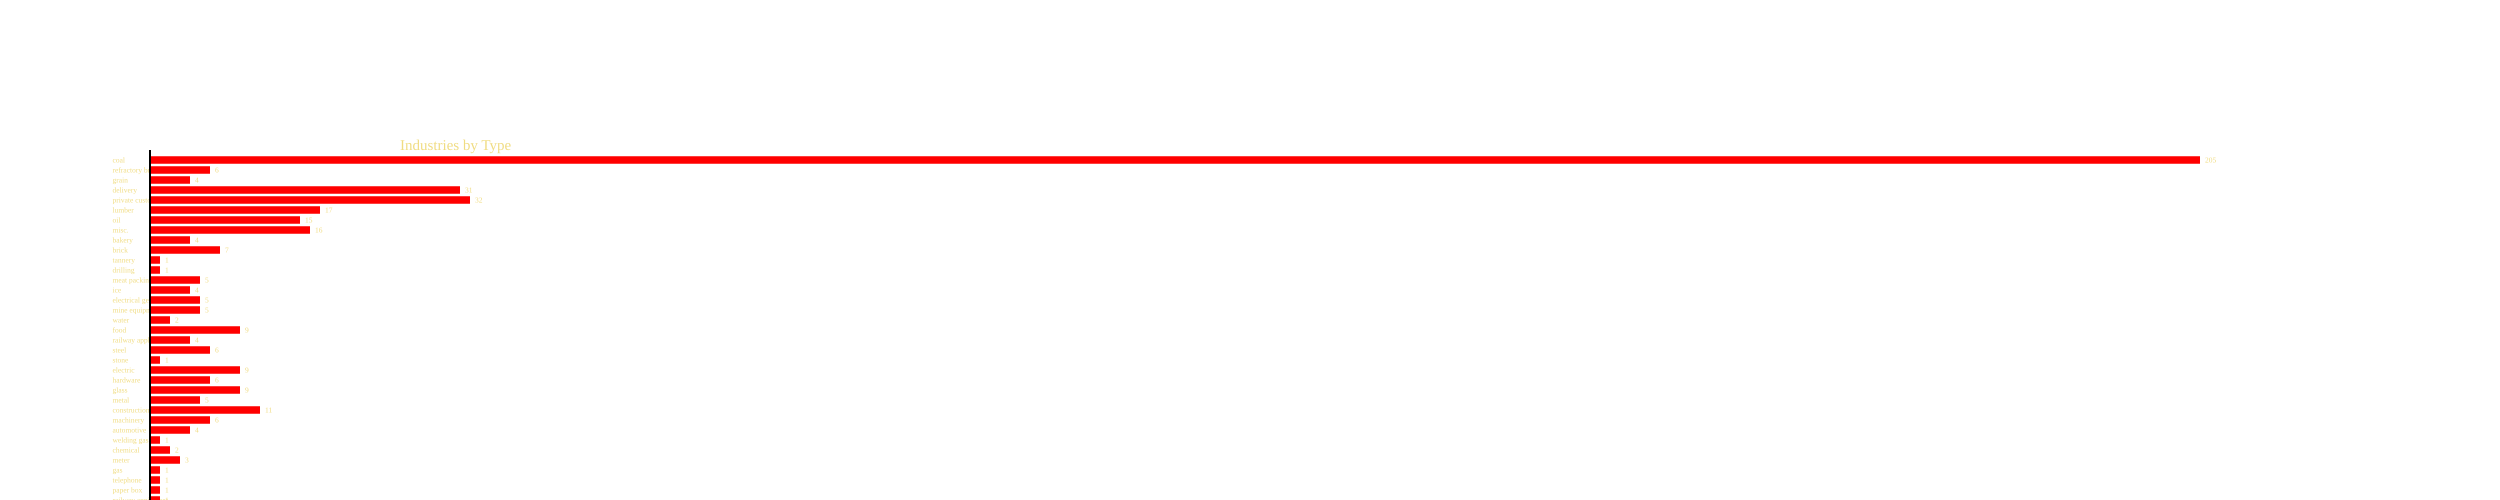
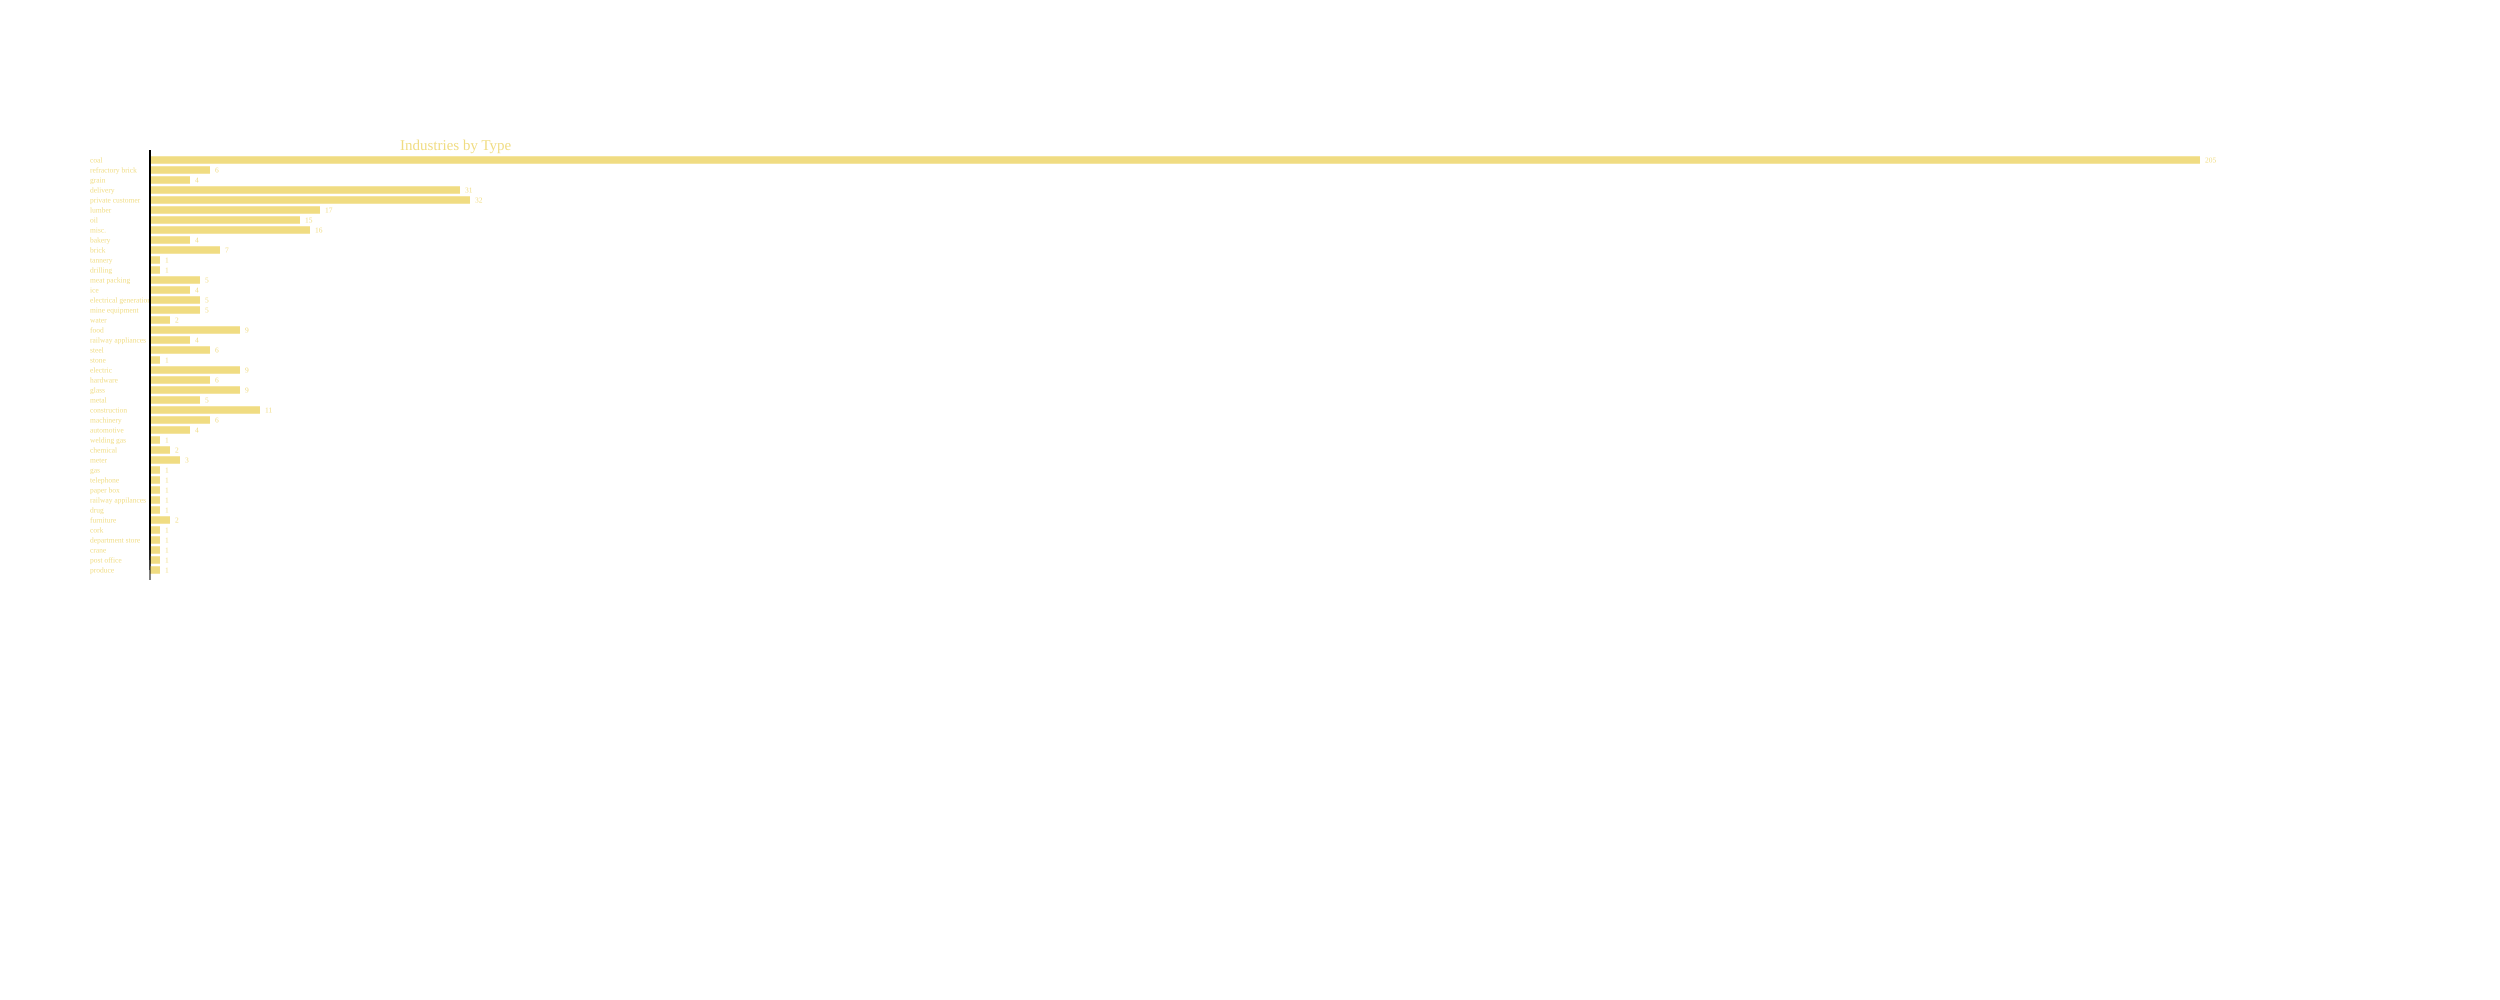
- <svg xmlns="http://www.w3.org/2000/svg" viewBox="0 0 5000 1000">
+ <svg xmlns="http://www.w3.org/2000/svg" viewBox="0 0 5000 2000">
  <g alignment-baseline="baseline" />
  <g transform="translate(300,300)">
    <g>
      <text x="500" y="0" font-size="30px" fill="#f0dc82">Industries by Type</text>
    </g>
    <g>
      <g>
-         <text x="-75" y="25" font-size="15px" fill="#f0dc82">coal</text>
-         <line x1="0" y1="20" x2="4100" y2="20" stroke="red" stroke-width="15" />
+         <text x="-120" y="25" font-size="15px" fill="#f0dc82">coal</text>
+         <line x1="0" y1="20" x2="4100" y2="20" stroke="#f0dc82" stroke-width="15" />
        <text x="4110" y="25" font-size="15px" fill="#f0dc82">205</text>
        <line x1="0" y1="0" x2="0" y2="40" stroke="black" stroke-width="2" />
      </g>
      <g>
-         <text x="-75" y="45" font-size="15px" fill="#f0dc82">refractory brick</text>
-         <line x1="0" y1="40" x2="120" y2="40" stroke="red" stroke-width="15" />
+         <text x="-120" y="45" font-size="15px" fill="#f0dc82">refractory brick</text>
+         <line x1="0" y1="40" x2="120" y2="40" stroke="#f0dc82" stroke-width="15" />
        <text x="130" y="45" font-size="15px" fill="#f0dc82">6</text>
        <line x1="0" y1="0" x2="0" y2="60" stroke="black" stroke-width="2" />
      </g>
      <g>
-         <text x="-75" y="65" font-size="15px" fill="#f0dc82">grain</text>
-         <line x1="0" y1="60" x2="80" y2="60" stroke="red" stroke-width="15" />
+         <text x="-120" y="65" font-size="15px" fill="#f0dc82">grain</text>
+         <line x1="0" y1="60" x2="80" y2="60" stroke="#f0dc82" stroke-width="15" />
        <text x="90" y="65" font-size="15px" fill="#f0dc82">4</text>
        <line x1="0" y1="0" x2="0" y2="80" stroke="black" stroke-width="2" />
      </g>
      <g>
-         <text x="-75" y="85" font-size="15px" fill="#f0dc82">delivery</text>
-         <line x1="0" y1="80" x2="620" y2="80" stroke="red" stroke-width="15" />
+         <text x="-120" y="85" font-size="15px" fill="#f0dc82">delivery</text>
+         <line x1="0" y1="80" x2="620" y2="80" stroke="#f0dc82" stroke-width="15" />
        <text x="630" y="85" font-size="15px" fill="#f0dc82">31</text>
        <line x1="0" y1="0" x2="0" y2="100" stroke="black" stroke-width="2" />
      </g>
      <g>
-         <text x="-75" y="105" font-size="15px" fill="#f0dc82">private customer</text>
-         <line x1="0" y1="100" x2="640" y2="100" stroke="red" stroke-width="15" />
+         <text x="-120" y="105" font-size="15px" fill="#f0dc82">private customer</text>
+         <line x1="0" y1="100" x2="640" y2="100" stroke="#f0dc82" stroke-width="15" />
        <text x="650" y="105" font-size="15px" fill="#f0dc82">32</text>
        <line x1="0" y1="0" x2="0" y2="120" stroke="black" stroke-width="2" />
      </g>
      <g>
-         <text x="-75" y="125" font-size="15px" fill="#f0dc82">lumber</text>
-         <line x1="0" y1="120" x2="340" y2="120" stroke="red" stroke-width="15" />
+         <text x="-120" y="125" font-size="15px" fill="#f0dc82">lumber</text>
+         <line x1="0" y1="120" x2="340" y2="120" stroke="#f0dc82" stroke-width="15" />
        <text x="350" y="125" font-size="15px" fill="#f0dc82">17</text>
        <line x1="0" y1="0" x2="0" y2="140" stroke="black" stroke-width="2" />
      </g>
      <g>
-         <text x="-75" y="145" font-size="15px" fill="#f0dc82">oil</text>
-         <line x1="0" y1="140" x2="300" y2="140" stroke="red" stroke-width="15" />
+         <text x="-120" y="145" font-size="15px" fill="#f0dc82">oil</text>
+         <line x1="0" y1="140" x2="300" y2="140" stroke="#f0dc82" stroke-width="15" />
        <text x="310" y="145" font-size="15px" fill="#f0dc82">15</text>
        <line x1="0" y1="0" x2="0" y2="160" stroke="black" stroke-width="2" />
      </g>
      <g>
-         <text x="-75" y="165" font-size="15px" fill="#f0dc82">misc.</text>
-         <line x1="0" y1="160" x2="320" y2="160" stroke="red" stroke-width="15" />
+         <text x="-120" y="165" font-size="15px" fill="#f0dc82">misc.</text>
+         <line x1="0" y1="160" x2="320" y2="160" stroke="#f0dc82" stroke-width="15" />
        <text x="330" y="165" font-size="15px" fill="#f0dc82">16</text>
        <line x1="0" y1="0" x2="0" y2="180" stroke="black" stroke-width="2" />
      </g>
      <g>
-         <text x="-75" y="185" font-size="15px" fill="#f0dc82">bakery</text>
-         <line x1="0" y1="180" x2="80" y2="180" stroke="red" stroke-width="15" />
+         <text x="-120" y="185" font-size="15px" fill="#f0dc82">bakery</text>
+         <line x1="0" y1="180" x2="80" y2="180" stroke="#f0dc82" stroke-width="15" />
        <text x="90" y="185" font-size="15px" fill="#f0dc82">4</text>
        <line x1="0" y1="0" x2="0" y2="200" stroke="black" stroke-width="2" />
      </g>
      <g>
-         <text x="-75" y="205" font-size="15px" fill="#f0dc82">brick</text>
-         <line x1="0" y1="200" x2="140" y2="200" stroke="red" stroke-width="15" />
+         <text x="-120" y="205" font-size="15px" fill="#f0dc82">brick</text>
+         <line x1="0" y1="200" x2="140" y2="200" stroke="#f0dc82" stroke-width="15" />
        <text x="150" y="205" font-size="15px" fill="#f0dc82">7</text>
        <line x1="0" y1="0" x2="0" y2="220" stroke="black" stroke-width="2" />
      </g>
      <g>
-         <text x="-75" y="225" font-size="15px" fill="#f0dc82">tannery</text>
-         <line x1="0" y1="220" x2="20" y2="220" stroke="red" stroke-width="15" />
+         <text x="-120" y="225" font-size="15px" fill="#f0dc82">tannery</text>
+         <line x1="0" y1="220" x2="20" y2="220" stroke="#f0dc82" stroke-width="15" />
        <text x="30" y="225" font-size="15px" fill="#f0dc82">1</text>
        <line x1="0" y1="0" x2="0" y2="240" stroke="black" stroke-width="2" />
      </g>
      <g>
-         <text x="-75" y="245" font-size="15px" fill="#f0dc82">drilling</text>
-         <line x1="0" y1="240" x2="20" y2="240" stroke="red" stroke-width="15" />
+         <text x="-120" y="245" font-size="15px" fill="#f0dc82">drilling</text>
+         <line x1="0" y1="240" x2="20" y2="240" stroke="#f0dc82" stroke-width="15" />
        <text x="30" y="245" font-size="15px" fill="#f0dc82">1</text>
        <line x1="0" y1="0" x2="0" y2="260" stroke="black" stroke-width="2" />
      </g>
      <g>
-         <text x="-75" y="265" font-size="15px" fill="#f0dc82">meat packing</text>
-         <line x1="0" y1="260" x2="100" y2="260" stroke="red" stroke-width="15" />
+         <text x="-120" y="265" font-size="15px" fill="#f0dc82">meat packing</text>
+         <line x1="0" y1="260" x2="100" y2="260" stroke="#f0dc82" stroke-width="15" />
        <text x="110" y="265" font-size="15px" fill="#f0dc82">5</text>
        <line x1="0" y1="0" x2="0" y2="280" stroke="black" stroke-width="2" />
      </g>
      <g>
-         <text x="-75" y="285" font-size="15px" fill="#f0dc82">ice</text>
-         <line x1="0" y1="280" x2="80" y2="280" stroke="red" stroke-width="15" />
+         <text x="-120" y="285" font-size="15px" fill="#f0dc82">ice</text>
+         <line x1="0" y1="280" x2="80" y2="280" stroke="#f0dc82" stroke-width="15" />
        <text x="90" y="285" font-size="15px" fill="#f0dc82">4</text>
        <line x1="0" y1="0" x2="0" y2="300" stroke="black" stroke-width="2" />
      </g>
      <g>
-         <text x="-75" y="305" font-size="15px" fill="#f0dc82">electrical generation</text>
-         <line x1="0" y1="300" x2="100" y2="300" stroke="red" stroke-width="15" />
+         <text x="-120" y="305" font-size="15px" fill="#f0dc82">electrical generation</text>
+         <line x1="0" y1="300" x2="100" y2="300" stroke="#f0dc82" stroke-width="15" />
        <text x="110" y="305" font-size="15px" fill="#f0dc82">5</text>
        <line x1="0" y1="0" x2="0" y2="320" stroke="black" stroke-width="2" />
      </g>
      <g>
-         <text x="-75" y="325" font-size="15px" fill="#f0dc82">mine equipment</text>
-         <line x1="0" y1="320" x2="100" y2="320" stroke="red" stroke-width="15" />
+         <text x="-120" y="325" font-size="15px" fill="#f0dc82">mine equipment</text>
+         <line x1="0" y1="320" x2="100" y2="320" stroke="#f0dc82" stroke-width="15" />
        <text x="110" y="325" font-size="15px" fill="#f0dc82">5</text>
        <line x1="0" y1="0" x2="0" y2="340" stroke="black" stroke-width="2" />
      </g>
      <g>
-         <text x="-75" y="345" font-size="15px" fill="#f0dc82">water</text>
-         <line x1="0" y1="340" x2="40" y2="340" stroke="red" stroke-width="15" />
+         <text x="-120" y="345" font-size="15px" fill="#f0dc82">water</text>
+         <line x1="0" y1="340" x2="40" y2="340" stroke="#f0dc82" stroke-width="15" />
        <text x="50" y="345" font-size="15px" fill="#f0dc82">2</text>
        <line x1="0" y1="0" x2="0" y2="360" stroke="black" stroke-width="2" />
      </g>
      <g>
-         <text x="-75" y="365" font-size="15px" fill="#f0dc82">food</text>
-         <line x1="0" y1="360" x2="180" y2="360" stroke="red" stroke-width="15" />
+         <text x="-120" y="365" font-size="15px" fill="#f0dc82">food</text>
+         <line x1="0" y1="360" x2="180" y2="360" stroke="#f0dc82" stroke-width="15" />
        <text x="190" y="365" font-size="15px" fill="#f0dc82">9</text>
        <line x1="0" y1="0" x2="0" y2="380" stroke="black" stroke-width="2" />
      </g>
      <g>
-         <text x="-75" y="385" font-size="15px" fill="#f0dc82">railway appliances</text>
-         <line x1="0" y1="380" x2="80" y2="380" stroke="red" stroke-width="15" />
+         <text x="-120" y="385" font-size="15px" fill="#f0dc82">railway appliances</text>
+         <line x1="0" y1="380" x2="80" y2="380" stroke="#f0dc82" stroke-width="15" />
        <text x="90" y="385" font-size="15px" fill="#f0dc82">4</text>
        <line x1="0" y1="0" x2="0" y2="400" stroke="black" stroke-width="2" />
      </g>
      <g>
-         <text x="-75" y="405" font-size="15px" fill="#f0dc82">steel</text>
-         <line x1="0" y1="400" x2="120" y2="400" stroke="red" stroke-width="15" />
+         <text x="-120" y="405" font-size="15px" fill="#f0dc82">steel</text>
+         <line x1="0" y1="400" x2="120" y2="400" stroke="#f0dc82" stroke-width="15" />
        <text x="130" y="405" font-size="15px" fill="#f0dc82">6</text>
        <line x1="0" y1="0" x2="0" y2="420" stroke="black" stroke-width="2" />
      </g>
      <g>
-         <text x="-75" y="425" font-size="15px" fill="#f0dc82">stone</text>
-         <line x1="0" y1="420" x2="20" y2="420" stroke="red" stroke-width="15" />
+         <text x="-120" y="425" font-size="15px" fill="#f0dc82">stone</text>
+         <line x1="0" y1="420" x2="20" y2="420" stroke="#f0dc82" stroke-width="15" />
        <text x="30" y="425" font-size="15px" fill="#f0dc82">1</text>
        <line x1="0" y1="0" x2="0" y2="440" stroke="black" stroke-width="2" />
      </g>
      <g>
-         <text x="-75" y="445" font-size="15px" fill="#f0dc82">electric</text>
-         <line x1="0" y1="440" x2="180" y2="440" stroke="red" stroke-width="15" />
+         <text x="-120" y="445" font-size="15px" fill="#f0dc82">electric</text>
+         <line x1="0" y1="440" x2="180" y2="440" stroke="#f0dc82" stroke-width="15" />
        <text x="190" y="445" font-size="15px" fill="#f0dc82">9</text>
        <line x1="0" y1="0" x2="0" y2="460" stroke="black" stroke-width="2" />
      </g>
      <g>
-         <text x="-75" y="465" font-size="15px" fill="#f0dc82">hardware</text>
-         <line x1="0" y1="460" x2="120" y2="460" stroke="red" stroke-width="15" />
+         <text x="-120" y="465" font-size="15px" fill="#f0dc82">hardware</text>
+         <line x1="0" y1="460" x2="120" y2="460" stroke="#f0dc82" stroke-width="15" />
        <text x="130" y="465" font-size="15px" fill="#f0dc82">6</text>
        <line x1="0" y1="0" x2="0" y2="480" stroke="black" stroke-width="2" />
      </g>
      <g>
-         <text x="-75" y="485" font-size="15px" fill="#f0dc82">glass</text>
-         <line x1="0" y1="480" x2="180" y2="480" stroke="red" stroke-width="15" />
+         <text x="-120" y="485" font-size="15px" fill="#f0dc82">glass</text>
+         <line x1="0" y1="480" x2="180" y2="480" stroke="#f0dc82" stroke-width="15" />
        <text x="190" y="485" font-size="15px" fill="#f0dc82">9</text>
        <line x1="0" y1="0" x2="0" y2="500" stroke="black" stroke-width="2" />
      </g>
      <g>
-         <text x="-75" y="505" font-size="15px" fill="#f0dc82">metal</text>
-         <line x1="0" y1="500" x2="100" y2="500" stroke="red" stroke-width="15" />
+         <text x="-120" y="505" font-size="15px" fill="#f0dc82">metal</text>
+         <line x1="0" y1="500" x2="100" y2="500" stroke="#f0dc82" stroke-width="15" />
        <text x="110" y="505" font-size="15px" fill="#f0dc82">5</text>
        <line x1="0" y1="0" x2="0" y2="520" stroke="black" stroke-width="2" />
      </g>
      <g>
-         <text x="-75" y="525" font-size="15px" fill="#f0dc82">construction</text>
-         <line x1="0" y1="520" x2="220" y2="520" stroke="red" stroke-width="15" />
+         <text x="-120" y="525" font-size="15px" fill="#f0dc82">construction</text>
+         <line x1="0" y1="520" x2="220" y2="520" stroke="#f0dc82" stroke-width="15" />
        <text x="230" y="525" font-size="15px" fill="#f0dc82">11</text>
        <line x1="0" y1="0" x2="0" y2="540" stroke="black" stroke-width="2" />
      </g>
      <g>
-         <text x="-75" y="545" font-size="15px" fill="#f0dc82">machinery</text>
-         <line x1="0" y1="540" x2="120" y2="540" stroke="red" stroke-width="15" />
+         <text x="-120" y="545" font-size="15px" fill="#f0dc82">machinery</text>
+         <line x1="0" y1="540" x2="120" y2="540" stroke="#f0dc82" stroke-width="15" />
        <text x="130" y="545" font-size="15px" fill="#f0dc82">6</text>
        <line x1="0" y1="0" x2="0" y2="560" stroke="black" stroke-width="2" />
      </g>
      <g>
-         <text x="-75" y="565" font-size="15px" fill="#f0dc82">automotive</text>
-         <line x1="0" y1="560" x2="80" y2="560" stroke="red" stroke-width="15" />
+         <text x="-120" y="565" font-size="15px" fill="#f0dc82">automotive</text>
+         <line x1="0" y1="560" x2="80" y2="560" stroke="#f0dc82" stroke-width="15" />
        <text x="90" y="565" font-size="15px" fill="#f0dc82">4</text>
        <line x1="0" y1="0" x2="0" y2="580" stroke="black" stroke-width="2" />
      </g>
      <g>
-         <text x="-75" y="585" font-size="15px" fill="#f0dc82">welding gas</text>
-         <line x1="0" y1="580" x2="20" y2="580" stroke="red" stroke-width="15" />
+         <text x="-120" y="585" font-size="15px" fill="#f0dc82">welding gas</text>
+         <line x1="0" y1="580" x2="20" y2="580" stroke="#f0dc82" stroke-width="15" />
        <text x="30" y="585" font-size="15px" fill="#f0dc82">1</text>
        <line x1="0" y1="0" x2="0" y2="600" stroke="black" stroke-width="2" />
      </g>
      <g>
-         <text x="-75" y="605" font-size="15px" fill="#f0dc82">chemical</text>
-         <line x1="0" y1="600" x2="40" y2="600" stroke="red" stroke-width="15" />
+         <text x="-120" y="605" font-size="15px" fill="#f0dc82">chemical</text>
+         <line x1="0" y1="600" x2="40" y2="600" stroke="#f0dc82" stroke-width="15" />
        <text x="50" y="605" font-size="15px" fill="#f0dc82">2</text>
        <line x1="0" y1="0" x2="0" y2="620" stroke="black" stroke-width="2" />
      </g>
      <g>
-         <text x="-75" y="625" font-size="15px" fill="#f0dc82">meter</text>
-         <line x1="0" y1="620" x2="60" y2="620" stroke="red" stroke-width="15" />
+         <text x="-120" y="625" font-size="15px" fill="#f0dc82">meter</text>
+         <line x1="0" y1="620" x2="60" y2="620" stroke="#f0dc82" stroke-width="15" />
        <text x="70" y="625" font-size="15px" fill="#f0dc82">3</text>
        <line x1="0" y1="0" x2="0" y2="640" stroke="black" stroke-width="2" />
      </g>
      <g>
-         <text x="-75" y="645" font-size="15px" fill="#f0dc82">gas</text>
-         <line x1="0" y1="640" x2="20" y2="640" stroke="red" stroke-width="15" />
+         <text x="-120" y="645" font-size="15px" fill="#f0dc82">gas</text>
+         <line x1="0" y1="640" x2="20" y2="640" stroke="#f0dc82" stroke-width="15" />
        <text x="30" y="645" font-size="15px" fill="#f0dc82">1</text>
        <line x1="0" y1="0" x2="0" y2="660" stroke="black" stroke-width="2" />
      </g>
      <g>
-         <text x="-75" y="665" font-size="15px" fill="#f0dc82">telephone</text>
-         <line x1="0" y1="660" x2="20" y2="660" stroke="red" stroke-width="15" />
+         <text x="-120" y="665" font-size="15px" fill="#f0dc82">telephone</text>
+         <line x1="0" y1="660" x2="20" y2="660" stroke="#f0dc82" stroke-width="15" />
        <text x="30" y="665" font-size="15px" fill="#f0dc82">1</text>
        <line x1="0" y1="0" x2="0" y2="680" stroke="black" stroke-width="2" />
      </g>
      <g>
-         <text x="-75" y="685" font-size="15px" fill="#f0dc82">paper box</text>
-         <line x1="0" y1="680" x2="20" y2="680" stroke="red" stroke-width="15" />
+         <text x="-120" y="685" font-size="15px" fill="#f0dc82">paper box</text>
+         <line x1="0" y1="680" x2="20" y2="680" stroke="#f0dc82" stroke-width="15" />
        <text x="30" y="685" font-size="15px" fill="#f0dc82">1</text>
        <line x1="0" y1="0" x2="0" y2="700" stroke="black" stroke-width="2" />
      </g>
      <g>
-         <text x="-75" y="705" font-size="15px" fill="#f0dc82">railway appilances</text>
-         <line x1="0" y1="700" x2="20" y2="700" stroke="red" stroke-width="15" />
+         <text x="-120" y="705" font-size="15px" fill="#f0dc82">railway appilances</text>
+         <line x1="0" y1="700" x2="20" y2="700" stroke="#f0dc82" stroke-width="15" />
        <text x="30" y="705" font-size="15px" fill="#f0dc82">1</text>
        <line x1="0" y1="0" x2="0" y2="720" stroke="black" stroke-width="2" />
      </g>
      <g>
-         <text x="-75" y="725" font-size="15px" fill="#f0dc82">drug</text>
-         <line x1="0" y1="720" x2="20" y2="720" stroke="red" stroke-width="15" />
+         <text x="-120" y="725" font-size="15px" fill="#f0dc82">drug</text>
+         <line x1="0" y1="720" x2="20" y2="720" stroke="#f0dc82" stroke-width="15" />
        <text x="30" y="725" font-size="15px" fill="#f0dc82">1</text>
        <line x1="0" y1="0" x2="0" y2="740" stroke="black" stroke-width="2" />
      </g>
      <g>
-         <text x="-75" y="745" font-size="15px" fill="#f0dc82">furniture</text>
-         <line x1="0" y1="740" x2="40" y2="740" stroke="red" stroke-width="15" />
+         <text x="-120" y="745" font-size="15px" fill="#f0dc82">furniture</text>
+         <line x1="0" y1="740" x2="40" y2="740" stroke="#f0dc82" stroke-width="15" />
        <text x="50" y="745" font-size="15px" fill="#f0dc82">2</text>
        <line x1="0" y1="0" x2="0" y2="760" stroke="black" stroke-width="2" />
      </g>
      <g>
-         <text x="-75" y="765" font-size="15px" fill="#f0dc82">cork</text>
-         <line x1="0" y1="760" x2="20" y2="760" stroke="red" stroke-width="15" />
+         <text x="-120" y="765" font-size="15px" fill="#f0dc82">cork</text>
+         <line x1="0" y1="760" x2="20" y2="760" stroke="#f0dc82" stroke-width="15" />
        <text x="30" y="765" font-size="15px" fill="#f0dc82">1</text>
        <line x1="0" y1="0" x2="0" y2="780" stroke="black" stroke-width="2" />
      </g>
      <g>
-         <text x="-75" y="785" font-size="15px" fill="#f0dc82">department store</text>
-         <line x1="0" y1="780" x2="20" y2="780" stroke="red" stroke-width="15" />
+         <text x="-120" y="785" font-size="15px" fill="#f0dc82">department store</text>
+         <line x1="0" y1="780" x2="20" y2="780" stroke="#f0dc82" stroke-width="15" />
        <text x="30" y="785" font-size="15px" fill="#f0dc82">1</text>
        <line x1="0" y1="0" x2="0" y2="800" stroke="black" stroke-width="2" />
      </g>
      <g>
-         <text x="-75" y="805" font-size="15px" fill="#f0dc82">crane</text>
-         <line x1="0" y1="800" x2="20" y2="800" stroke="red" stroke-width="15" />
+         <text x="-120" y="805" font-size="15px" fill="#f0dc82">crane</text>
+         <line x1="0" y1="800" x2="20" y2="800" stroke="#f0dc82" stroke-width="15" />
        <text x="30" y="805" font-size="15px" fill="#f0dc82">1</text>
        <line x1="0" y1="0" x2="0" y2="820" stroke="black" stroke-width="2" />
      </g>
      <g>
-         <text x="-75" y="825" font-size="15px" fill="#f0dc82">post office</text>
-         <line x1="0" y1="820" x2="20" y2="820" stroke="red" stroke-width="15" />
+         <text x="-120" y="825" font-size="15px" fill="#f0dc82">post office</text>
+         <line x1="0" y1="820" x2="20" y2="820" stroke="#f0dc82" stroke-width="15" />
        <text x="30" y="825" font-size="15px" fill="#f0dc82">1</text>
        <line x1="0" y1="0" x2="0" y2="840" stroke="black" stroke-width="2" />
      </g>
      <g>
-         <text x="-75" y="845" font-size="15px" fill="#f0dc82">produce</text>
-         <line x1="0" y1="840" x2="20" y2="840" stroke="red" stroke-width="15" />
+         <text x="-120" y="845" font-size="15px" fill="#f0dc82">produce</text>
+         <line x1="0" y1="840" x2="20" y2="840" stroke="#f0dc82" stroke-width="15" />
        <text x="30" y="845" font-size="15px" fill="#f0dc82">1</text>
        <line x1="0" y1="0" x2="0" y2="860" stroke="black" stroke-width="2" />
      </g>
    </g>
  </g>
</svg>
